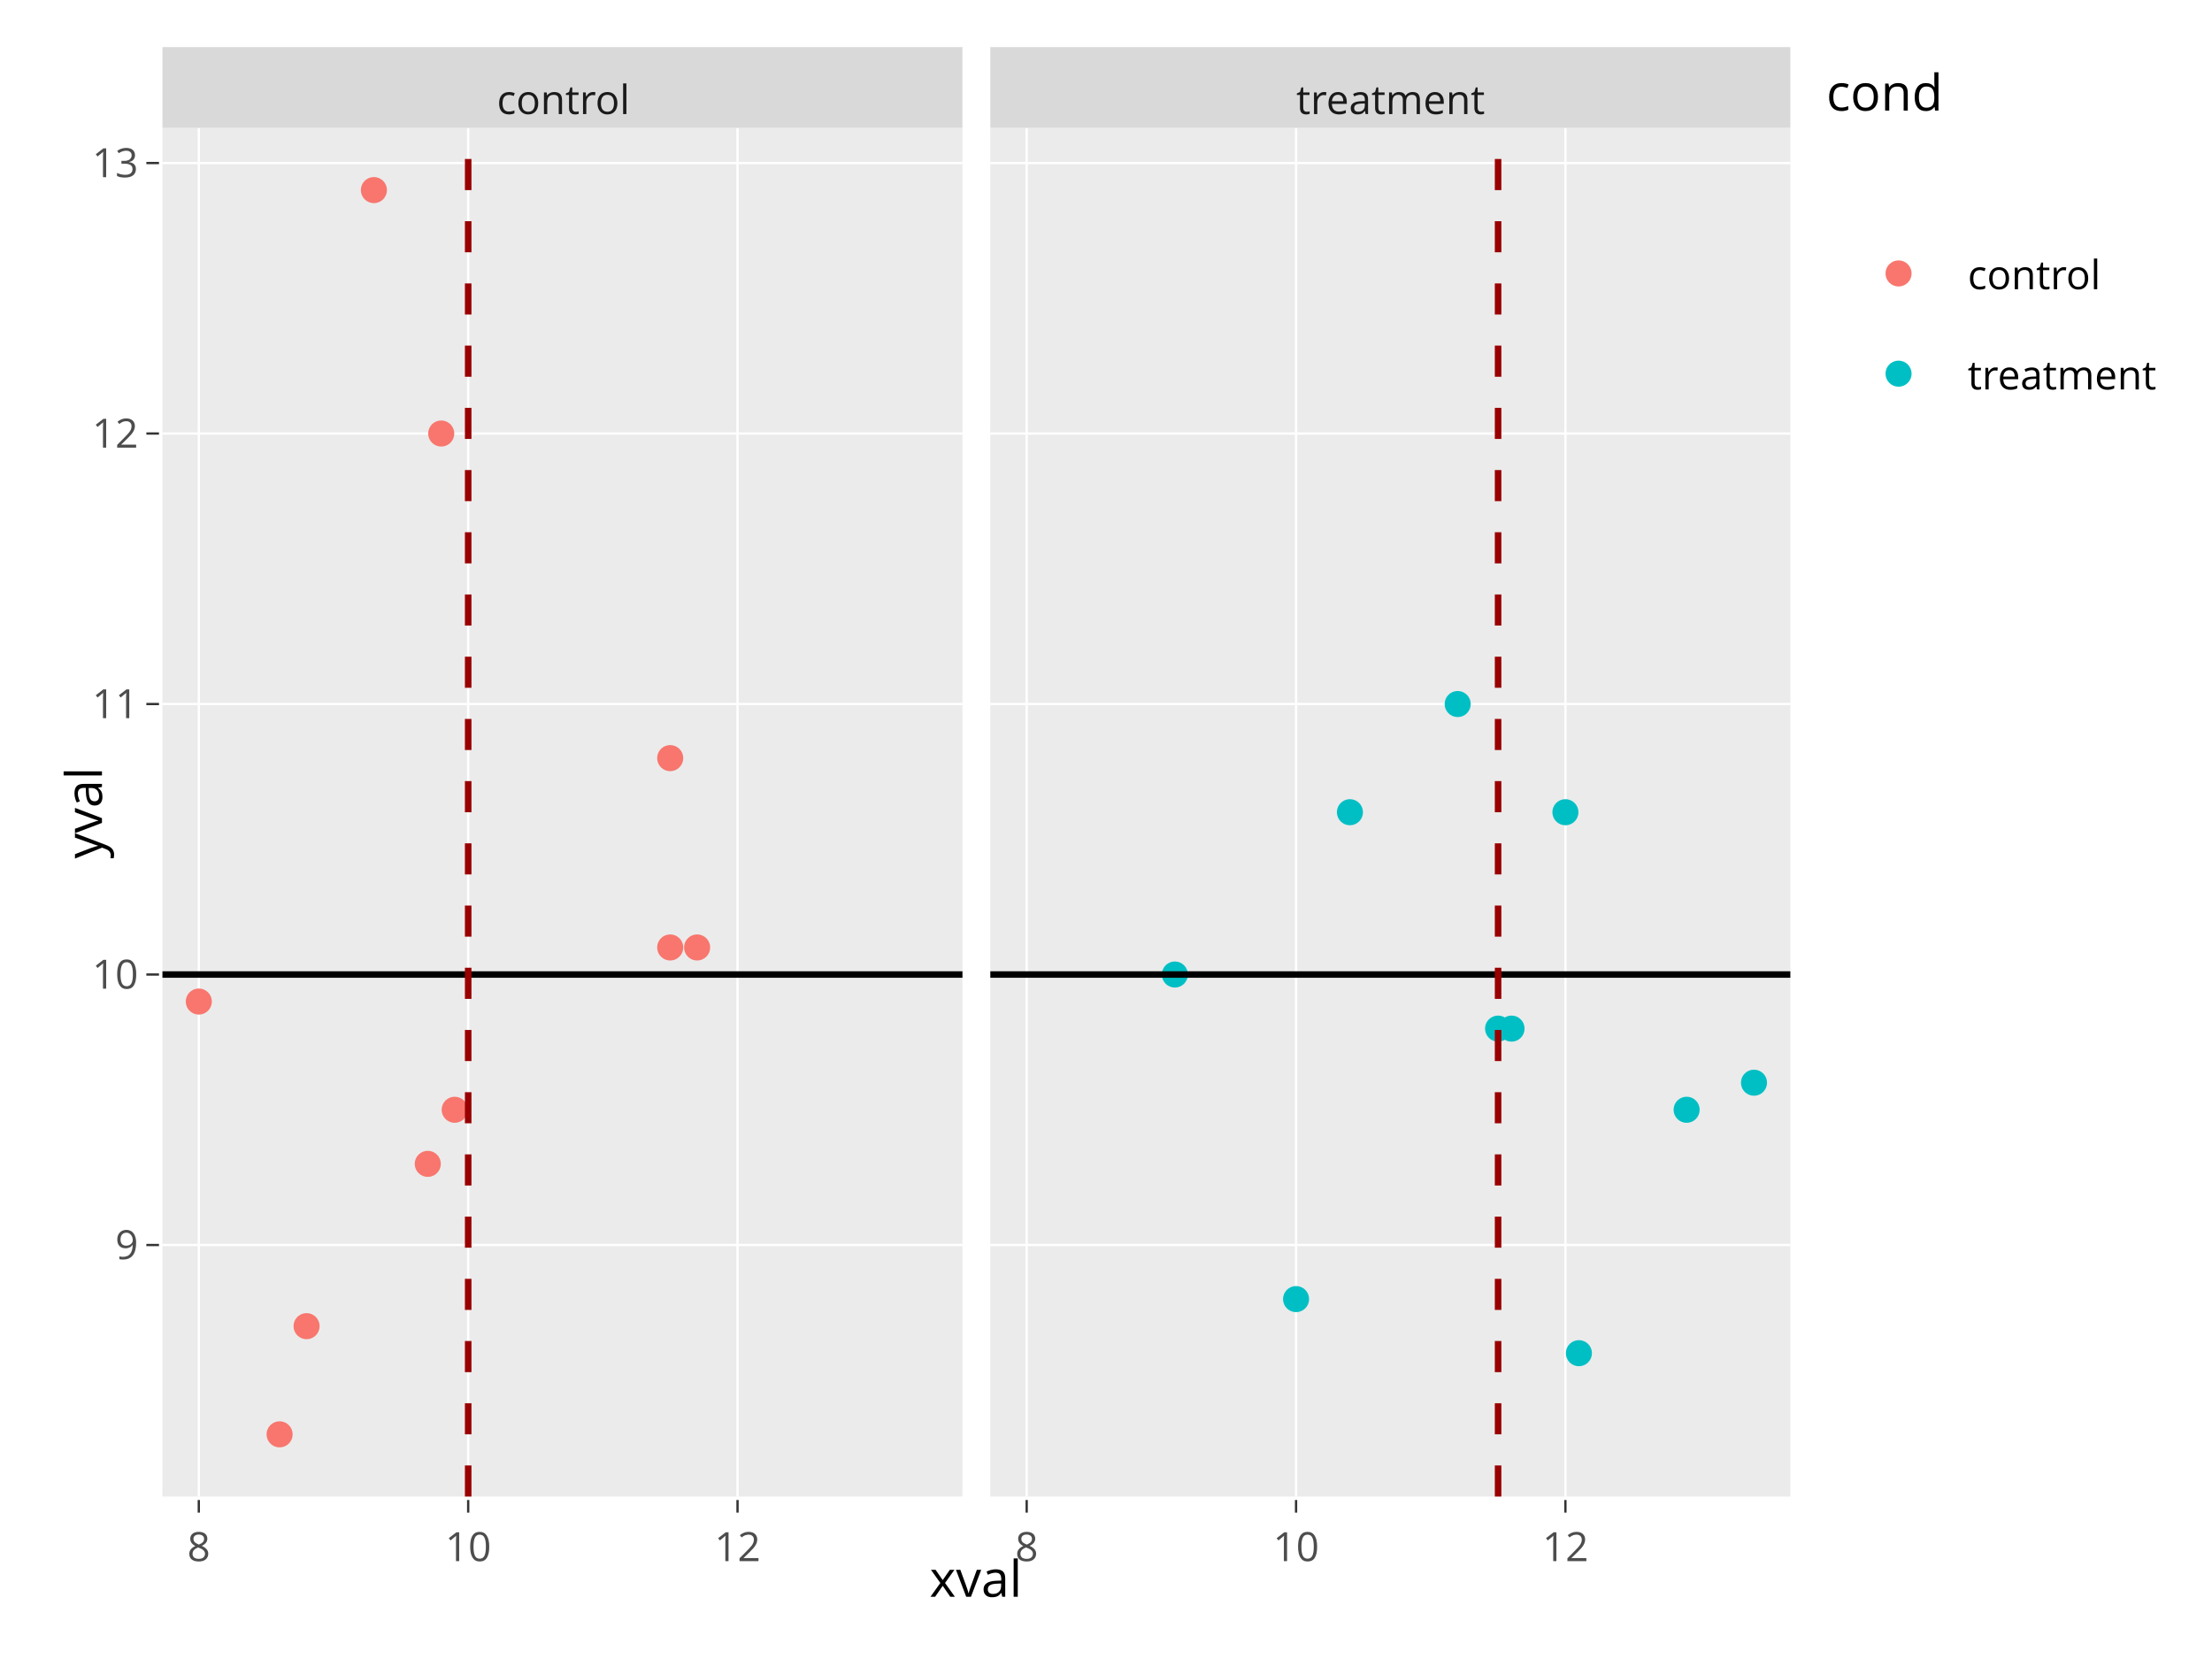
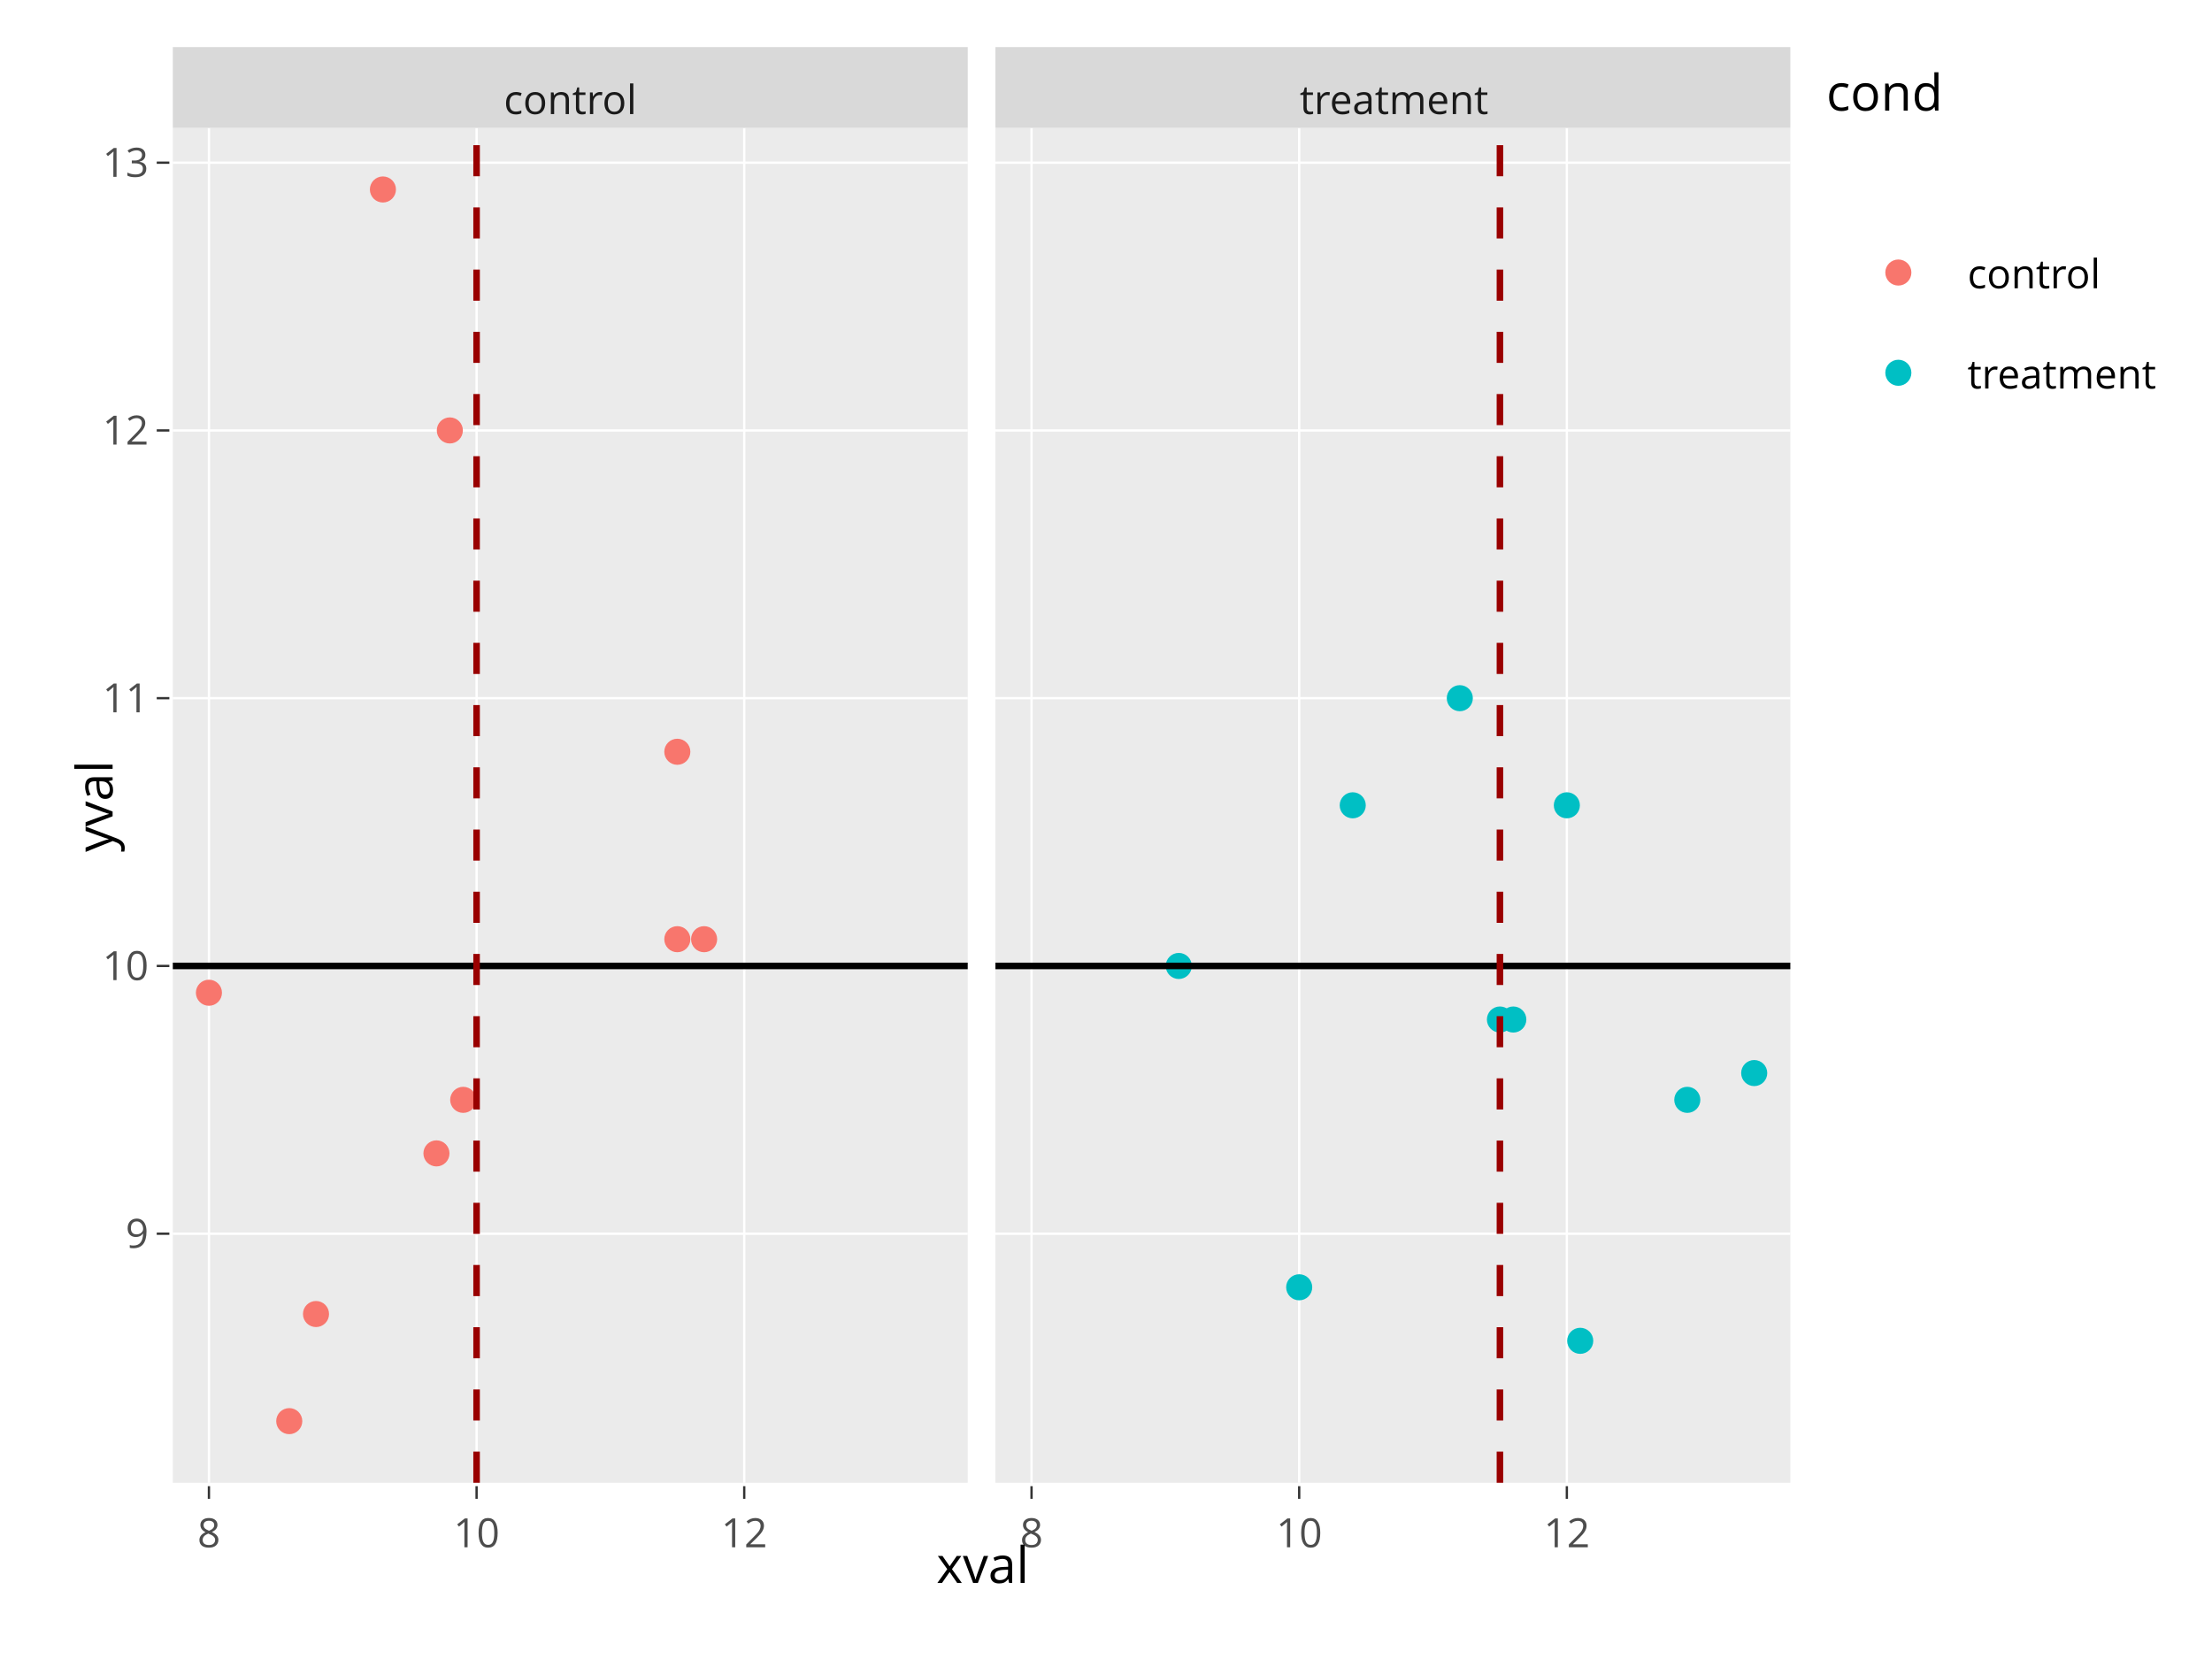
<svg xmlns="http://www.w3.org/2000/svg" class="main-svg" width="640" height="480" viewBox="0 0 640 480">
  <rect x="0" y="0" width="640" height="480" style="fill: rgb(255, 255, 255); fill-opacity: 1;" />
  <defs id="defs-">
    <g class="clips">
      <clipPath id="clipxyplot" class="plotclip">
-         <rect width="231.467" height="396" />
+         <rect width="229.993" height="392" />
      </clipPath>
      <clipPath id="clipx2yplot" class="plotclip">
-         <rect width="231.467" height="396" />
+         <rect width="229.993" height="392" />
      </clipPath>
      <clipPath class="axesclip" id="clipx">
-         <rect x="47" y="0" width="231.467" height="480" />
+         <rect x="50" y="0" width="229.993" height="480" />
      </clipPath>
      <clipPath class="axesclip" id="clipy">
-         <rect x="0" y="37" width="640" height="396" />
+         <rect x="0" y="37" width="640" height="392" />
      </clipPath>
      <clipPath class="axesclip" id="clipxy">
-         <rect x="47" y="37" width="231.467" height="396" />
+         <rect x="50" y="37" width="229.993" height="392" />
      </clipPath>
      <clipPath class="axesclip" id="clipx2">
-         <rect x="286.533" y="0" width="231.467" height="480" />
+         <rect x="288.007" y="0" width="229.993" height="480" />
      </clipPath>
      <clipPath class="axesclip" id="clipx2y">
-         <rect x="286.533" y="37" width="231.467" height="396" />
+         <rect x="288.007" y="37" width="229.993" height="392" />
      </clipPath>
    </g>
    <g class="gradients" />
  </defs>
  <g class="bglayer">
-     <rect class="bg" x="47" y="37" width="231.467" height="396" style="fill: rgb(235, 235, 235); fill-opacity: 1; stroke-width: 0;" />
-     <rect class="bg" x="286.533" y="37" width="231.467" height="396" style="fill: rgb(235, 235, 235); fill-opacity: 1; stroke-width: 0;" />
+     <rect class="bg" x="50" y="37" width="229.993" height="392" style="fill: rgb(235, 235, 235); fill-opacity: 1; stroke-width: 0;" />
+     <rect class="bg" x="288.007" y="37" width="229.993" height="392" style="fill: rgb(235, 235, 235); fill-opacity: 1; stroke-width: 0;" />
  </g>
  <g class="layer-below">
    <g class="imagelayer" />
    <g class="shapelayer" />
  </g>
  <g class="cartesianlayer">
    <g class="subplot xy">
      <g class="layer-subplot">
        <g class="shapelayer" />
        <g class="imagelayer" />
      </g>
      <g class="gridlayer">
        <g class="x">
-           <path class="xgrid crisp" transform="translate(57.52,0)" d="M0,37v396" style="stroke: rgb(255, 255, 255); stroke-opacity: 1; stroke-width: 0.664px;" />
-           <path class="xgrid crisp" transform="translate(135.46,0)" d="M0,37v396" style="stroke: rgb(255, 255, 255); stroke-opacity: 1; stroke-width: 0.664px;" />
-           <path class="xgrid crisp" transform="translate(213.39,0)" d="M0,37v396" style="stroke: rgb(255, 255, 255); stroke-opacity: 1; stroke-width: 0.664px;" />
+           <path class="xgrid crisp" transform="translate(60.45,0)" d="M0,37v392" style="stroke: rgb(255, 255, 255); stroke-opacity: 1; stroke-width: 0.664px;" />
+           <path class="xgrid crisp" transform="translate(137.89,0)" d="M0,37v392" style="stroke: rgb(255, 255, 255); stroke-opacity: 1; stroke-width: 0.664px;" />
+           <path class="xgrid crisp" transform="translate(215.33,0)" d="M0,37v392" style="stroke: rgb(255, 255, 255); stroke-opacity: 1; stroke-width: 0.664px;" />
        </g>
        <g class="y">
-           <path class="ygrid crisp" transform="translate(0,360.22)" d="M47,0h231.467" style="stroke: rgb(255, 255, 255); stroke-opacity: 1; stroke-width: 0.664px;" />
-           <path class="ygrid crisp" transform="translate(0,281.96)" d="M47,0h231.467" style="stroke: rgb(255, 255, 255); stroke-opacity: 1; stroke-width: 0.664px;" />
-           <path class="ygrid crisp" transform="translate(0,203.7)" d="M47,0h231.467" style="stroke: rgb(255, 255, 255); stroke-opacity: 1; stroke-width: 0.664px;" />
-           <path class="ygrid crisp" transform="translate(0,125.43)" d="M47,0h231.467" style="stroke: rgb(255, 255, 255); stroke-opacity: 1; stroke-width: 0.664px;" />
-           <path class="ygrid crisp" transform="translate(0,47.17)" d="M47,0h231.467" style="stroke: rgb(255, 255, 255); stroke-opacity: 1; stroke-width: 0.664px;" />
+           <path class="ygrid crisp" transform="translate(0,356.95)" d="M50,0h229.993" style="stroke: rgb(255, 255, 255); stroke-opacity: 1; stroke-width: 0.664px;" />
+           <path class="ygrid crisp" transform="translate(0,279.48)" d="M50,0h229.993" style="stroke: rgb(255, 255, 255); stroke-opacity: 1; stroke-width: 0.664px;" />
+           <path class="ygrid crisp" transform="translate(0,202.01)" d="M50,0h229.993" style="stroke: rgb(255, 255, 255); stroke-opacity: 1; stroke-width: 0.664px;" />
+           <path class="ygrid crisp" transform="translate(0,124.54)" d="M50,0h229.993" style="stroke: rgb(255, 255, 255); stroke-opacity: 1; stroke-width: 0.664px;" />
+           <path class="ygrid crisp" transform="translate(0,47.07)" d="M50,0h229.993" style="stroke: rgb(255, 255, 255); stroke-opacity: 1; stroke-width: 0.664px;" />
        </g>
      </g>
      <g class="zerolinelayer" />
      <path class="xlines-below" />
      <path class="ylines-below" />
      <g class="overlines-below" />
      <g class="xaxislayer-below" />
      <g class="yaxislayer-below" />
      <g class="overaxes-below" />
-       <g class="plot" transform="translate(47, 37)" clip-path="url(#clipxyplot)">
+       <g class="plot" transform="translate(50, 37)" clip-path="url(#clipxyplot)">
        <g class="scatterlayer mlayer">
          <g class="trace scatter trace-vdiffr-plotly-1" style="stroke-miterlimit: 2; opacity: 1;">
            <g class="fills" />
            <g class="errorbars" />
            <g class="lines" />
            <g class="points">
-               <path class="point" transform="translate(146.91,182.35)" d="M2.83,0A2.83,2.83 0 1,1 0,-2.83A2.83,2.83 0 0,1 2.83,0Z" style="opacity: 1; stroke-width: 1.89px; fill: rgb(248, 118, 109); fill-opacity: 1; stroke: rgb(248, 118, 109); stroke-opacity: 1;" />
-               <path class="point" transform="translate(61.18,18)" d="M2.83,0A2.83,2.83 0 1,1 0,-2.83A2.83,2.83 0 0,1 2.83,0Z" style="opacity: 1; stroke-width: 1.89px; fill: rgb(248, 118, 109); fill-opacity: 1; stroke: rgb(248, 118, 109); stroke-opacity: 1;" />
-               <path class="point" transform="translate(10.52,252.78)" d="M2.83,0A2.83,2.83 0 1,1 0,-2.83A2.83,2.83 0 0,1 2.83,0Z" style="opacity: 1; stroke-width: 1.89px; fill: rgb(248, 118, 109); fill-opacity: 1; stroke: rgb(248, 118, 109); stroke-opacity: 1;" />
-               <path class="point" transform="translate(146.91,237.13)" d="M2.83,0A2.83,2.83 0 1,1 0,-2.83A2.83,2.83 0 0,1 2.83,0Z" style="opacity: 1; stroke-width: 1.89px; fill: rgb(248, 118, 109); fill-opacity: 1; stroke: rgb(248, 118, 109); stroke-opacity: 1;" />
-               <path class="point" transform="translate(33.9,378)" d="M2.83,0A2.83,2.83 0 1,1 0,-2.83A2.83,2.83 0 0,1 2.83,0Z" style="opacity: 1; stroke-width: 1.89px; fill: rgb(248, 118, 109); fill-opacity: 1; stroke: rgb(248, 118, 109); stroke-opacity: 1;" />
-               <path class="point" transform="translate(84.56,284.09)" d="M2.83,0A2.83,2.83 0 1,1 0,-2.83A2.83,2.83 0 0,1 2.83,0Z" style="opacity: 1; stroke-width: 1.89px; fill: rgb(248, 118, 109); fill-opacity: 1; stroke: rgb(248, 118, 109); stroke-opacity: 1;" />
-               <path class="point" transform="translate(41.7,346.7)" d="M2.83,0A2.83,2.83 0 1,1 0,-2.83A2.83,2.83 0 0,1 2.83,0Z" style="opacity: 1; stroke-width: 1.89px; fill: rgb(248, 118, 109); fill-opacity: 1; stroke: rgb(248, 118, 109); stroke-opacity: 1;" />
-               <path class="point" transform="translate(154.7,237.13)" d="M2.83,0A2.83,2.83 0 1,1 0,-2.83A2.83,2.83 0 0,1 2.83,0Z" style="opacity: 1; stroke-width: 1.89px; fill: rgb(248, 118, 109); fill-opacity: 1; stroke: rgb(248, 118, 109); stroke-opacity: 1;" />
-               <path class="point" transform="translate(76.77,299.74)" d="M2.83,0A2.83,2.83 0 1,1 0,-2.83A2.83,2.83 0 0,1 2.83,0Z" style="opacity: 1; stroke-width: 1.89px; fill: rgb(248, 118, 109); fill-opacity: 1; stroke: rgb(248, 118, 109); stroke-opacity: 1;" />
-               <path class="point" transform="translate(80.66,88.43)" d="M2.83,0A2.83,2.83 0 1,1 0,-2.83A2.83,2.83 0 0,1 2.83,0Z" style="opacity: 1; stroke-width: 1.89px; fill: rgb(248, 118, 109); fill-opacity: 1; stroke: rgb(248, 118, 109); stroke-opacity: 1;" />
+               <path class="point" transform="translate(145.97,180.51)" d="M2.83,0A2.83,2.83 0 1,1 0,-2.83A2.83,2.83 0 0,1 2.83,0Z" style="opacity: 1; stroke-width: 1.89px; fill: rgb(248, 118, 109); fill-opacity: 1; stroke: rgb(248, 118, 109); stroke-opacity: 1;" />
+               <path class="point" transform="translate(60.79,17.82)" d="M2.83,0A2.83,2.83 0 1,1 0,-2.83A2.83,2.83 0 0,1 2.83,0Z" style="opacity: 1; stroke-width: 1.89px; fill: rgb(248, 118, 109); fill-opacity: 1; stroke: rgb(248, 118, 109); stroke-opacity: 1;" />
+               <path class="point" transform="translate(10.45,250.23)" d="M2.83,0A2.83,2.83 0 1,1 0,-2.83A2.83,2.83 0 0,1 2.83,0Z" style="opacity: 1; stroke-width: 1.89px; fill: rgb(248, 118, 109); fill-opacity: 1; stroke: rgb(248, 118, 109); stroke-opacity: 1;" />
+               <path class="point" transform="translate(145.97,234.74)" d="M2.83,0A2.83,2.83 0 1,1 0,-2.83A2.83,2.83 0 0,1 2.83,0Z" style="opacity: 1; stroke-width: 1.89px; fill: rgb(248, 118, 109); fill-opacity: 1; stroke: rgb(248, 118, 109); stroke-opacity: 1;" />
+               <path class="point" transform="translate(33.69,374.18)" d="M2.83,0A2.83,2.83 0 1,1 0,-2.83A2.83,2.83 0 0,1 2.83,0Z" style="opacity: 1; stroke-width: 1.89px; fill: rgb(248, 118, 109); fill-opacity: 1; stroke: rgb(248, 118, 109); stroke-opacity: 1;" />
+               <path class="point" transform="translate(84.02,281.22)" d="M2.83,0A2.83,2.83 0 1,1 0,-2.83A2.83,2.83 0 0,1 2.83,0Z" style="opacity: 1; stroke-width: 1.89px; fill: rgb(248, 118, 109); fill-opacity: 1; stroke: rgb(248, 118, 109); stroke-opacity: 1;" />
+               <path class="point" transform="translate(41.43,343.19)" d="M2.83,0A2.83,2.83 0 1,1 0,-2.83A2.83,2.83 0 0,1 2.83,0Z" style="opacity: 1; stroke-width: 1.89px; fill: rgb(248, 118, 109); fill-opacity: 1; stroke: rgb(248, 118, 109); stroke-opacity: 1;" />
+               <path class="point" transform="translate(153.72,234.74)" d="M2.83,0A2.83,2.83 0 1,1 0,-2.83A2.83,2.83 0 0,1 2.83,0Z" style="opacity: 1; stroke-width: 1.89px; fill: rgb(248, 118, 109); fill-opacity: 1; stroke: rgb(248, 118, 109); stroke-opacity: 1;" />
+               <path class="point" transform="translate(76.28,296.71)" d="M2.83,0A2.83,2.83 0 1,1 0,-2.83A2.83,2.83 0 0,1 2.83,0Z" style="opacity: 1; stroke-width: 1.89px; fill: rgb(248, 118, 109); fill-opacity: 1; stroke: rgb(248, 118, 109); stroke-opacity: 1;" />
+               <path class="point" transform="translate(80.15,87.54)" d="M2.83,0A2.83,2.83 0 1,1 0,-2.83A2.83,2.83 0 0,1 2.83,0Z" style="opacity: 1; stroke-width: 1.89px; fill: rgb(248, 118, 109); fill-opacity: 1; stroke: rgb(248, 118, 109); stroke-opacity: 1;" />
            </g>
            <g class="text" />
          </g>
          <g class="trace scatter trace-vdiffr-plotly-3" style="stroke-miterlimit: 2; opacity: 1;">
            <g class="fills" />
            <g class="errorbars" />
            <g class="lines">
-               <path class="js-line" d="M0,244.96L231.47,244.96L231.47,244.96" style="vector-effect: non-scaling-stroke; fill: none; stroke: rgb(0, 0, 0); stroke-opacity: 1; stroke-width: 1.89px; opacity: 1;" />
+               <path class="js-line" d="M0,242.48L229.99,242.48L229.99,242.48" style="vector-effect: non-scaling-stroke; fill: none; stroke: rgb(0, 0, 0); stroke-opacity: 1; stroke-width: 1.89px; opacity: 1;" />
            </g>
            <g class="points" />
            <g class="text" />
          </g>
          <g class="trace scatter trace-vdiffr-plotly-5" style="stroke-miterlimit: 2; opacity: 1;">
            <g class="fills" />
            <g class="errorbars" />
            <g class="lines">
-               <path class="js-line" d="M88.46,396L88.46,0" style="vector-effect: non-scaling-stroke; fill: none; stroke: rgb(153, 0, 0); stroke-opacity: 1; stroke-width: 1.89px; opacity: 1; stroke-dasharray: 9px, 9px;" />
+               <path class="js-line" d="M87.89,392L87.89,0" style="vector-effect: non-scaling-stroke; fill: none; stroke: rgb(153, 0, 0); stroke-opacity: 1; stroke-width: 1.89px; opacity: 1; stroke-dasharray: 9px, 9px;" />
            </g>
            <g class="points" />
            <g class="text" />
          </g>
        </g>
      </g>
      <g class="overplot" />
      <path class="xlines-above crisp" d="" style="fill: none; stroke-width: 1px; stroke: rgb(0, 0, 0); stroke-opacity: 0;" />
      <path class="ylines-above crisp" d="" style="fill: none; stroke-width: 1px; stroke: rgb(0, 0, 0); stroke-opacity: 0;" />
      <g class="overlines-above" />
      <g class="xaxislayer-above">
-         <path class="xtick ticks crisp" d="M0,434v3.653" transform="translate(57.52,0)" style="stroke: rgb(51, 51, 51); stroke-opacity: 1; stroke-width: 0.664px;" />
-         <path class="xtick ticks crisp" d="M0,434v3.653" transform="translate(135.46,0)" style="stroke: rgb(51, 51, 51); stroke-opacity: 1; stroke-width: 0.664px;" />
-         <path class="xtick ticks crisp" d="M0,434v3.653" transform="translate(213.39,0)" style="stroke: rgb(51, 51, 51); stroke-opacity: 1; stroke-width: 0.664px;" />
+         <path class="xtick ticks crisp" d="M0,430v3.653" transform="translate(60.45,0)" style="stroke: rgb(51, 51, 51); stroke-opacity: 1; stroke-width: 0.664px;" />
+         <path class="xtick ticks crisp" d="M0,430v3.653" transform="translate(137.89,0)" style="stroke: rgb(51, 51, 51); stroke-opacity: 1; stroke-width: 0.664px;" />
+         <path class="xtick ticks crisp" d="M0,430v3.653" transform="translate(215.33,0)" style="stroke: rgb(51, 51, 51); stroke-opacity: 1; stroke-width: 0.664px;" />
        <g class="xtick">
-           <text text-anchor="middle" x="0" y="451.68" transform="translate(57.52,0)" style="font-family: 'Open Sans', verdana, arial, sans-serif; font-size: 11.69px; fill: rgb(77, 77, 77); fill-opacity: 1; white-space: pre;">8</text>
+           <text text-anchor="middle" x="0" y="447.68" transform="translate(60.45,0)" style="font-family: 'Open Sans', verdana, arial, sans-serif; font-size: 11.69px; fill: rgb(77, 77, 77); fill-opacity: 1; white-space: pre;">8</text>
        </g>
        <g class="xtick">
-           <text text-anchor="middle" x="0" y="451.68" transform="translate(135.46,0)" style="font-family: 'Open Sans', verdana, arial, sans-serif; font-size: 11.69px; fill: rgb(77, 77, 77); fill-opacity: 1; white-space: pre;">10</text>
+           <text text-anchor="middle" x="0" y="447.68" transform="translate(137.89,0)" style="font-family: 'Open Sans', verdana, arial, sans-serif; font-size: 11.69px; fill: rgb(77, 77, 77); fill-opacity: 1; white-space: pre;">10</text>
        </g>
        <g class="xtick">
-           <text text-anchor="middle" x="0" y="451.68" transform="translate(213.39,0)" style="font-family: 'Open Sans', verdana, arial, sans-serif; font-size: 11.69px; fill: rgb(77, 77, 77); fill-opacity: 1; white-space: pre;">12</text>
+           <text text-anchor="middle" x="0" y="447.68" transform="translate(215.33,0)" style="font-family: 'Open Sans', verdana, arial, sans-serif; font-size: 11.69px; fill: rgb(77, 77, 77); fill-opacity: 1; white-space: pre;">12</text>
        </g>
      </g>
      <g class="yaxislayer-above">
-         <path class="ytick ticks crisp" d="M46,0h-3.653" transform="translate(0,360.22)" style="stroke: rgb(51, 51, 51); stroke-opacity: 1; stroke-width: 0.664px;" />
-         <path class="ytick ticks crisp" d="M46,0h-3.653" transform="translate(0,281.96)" style="stroke: rgb(51, 51, 51); stroke-opacity: 1; stroke-width: 0.664px;" />
-         <path class="ytick ticks crisp" d="M46,0h-3.653" transform="translate(0,203.7)" style="stroke: rgb(51, 51, 51); stroke-opacity: 1; stroke-width: 0.664px;" />
-         <path class="ytick ticks crisp" d="M46,0h-3.653" transform="translate(0,125.43)" style="stroke: rgb(51, 51, 51); stroke-opacity: 1; stroke-width: 0.664px;" />
-         <path class="ytick ticks crisp" d="M46,0h-3.653" transform="translate(0,47.17)" style="stroke: rgb(51, 51, 51); stroke-opacity: 1; stroke-width: 0.664px;" />
-         <g class="ytick">
-           <text text-anchor="end" x="40.009" y="4.091" transform="translate(0,360.22)" style="font-family: 'Open Sans', verdana, arial, sans-serif; font-size: 11.69px; fill: rgb(77, 77, 77); fill-opacity: 1; white-space: pre;">9</text>
-         </g>
-         <g class="ytick">
-           <text text-anchor="end" x="40.009" y="4.091" transform="translate(0,281.96)" style="font-family: 'Open Sans', verdana, arial, sans-serif; font-size: 11.69px; fill: rgb(77, 77, 77); fill-opacity: 1; white-space: pre;">10</text>
-         </g>
-         <g class="ytick">
-           <text text-anchor="end" x="40.009" y="4.091" transform="translate(0,203.7)" style="font-family: 'Open Sans', verdana, arial, sans-serif; font-size: 11.69px; fill: rgb(77, 77, 77); fill-opacity: 1; white-space: pre;">11</text>
-         </g>
-         <g class="ytick">
-           <text text-anchor="end" x="40.009" y="4.091" transform="translate(0,125.43)" style="font-family: 'Open Sans', verdana, arial, sans-serif; font-size: 11.69px; fill: rgb(77, 77, 77); fill-opacity: 1; white-space: pre;">12</text>
-         </g>
-         <g class="ytick">
-           <text text-anchor="end" x="40.009" y="4.091" transform="translate(0,47.17)" style="font-family: 'Open Sans', verdana, arial, sans-serif; font-size: 11.69px; fill: rgb(77, 77, 77); fill-opacity: 1; white-space: pre;">13</text>
+         <path class="ytick ticks crisp" d="M49,0h-3.653" transform="translate(0,356.95)" style="stroke: rgb(51, 51, 51); stroke-opacity: 1; stroke-width: 0.664px;" />
+         <path class="ytick ticks crisp" d="M49,0h-3.653" transform="translate(0,279.48)" style="stroke: rgb(51, 51, 51); stroke-opacity: 1; stroke-width: 0.664px;" />
+         <path class="ytick ticks crisp" d="M49,0h-3.653" transform="translate(0,202.01)" style="stroke: rgb(51, 51, 51); stroke-opacity: 1; stroke-width: 0.664px;" />
+         <path class="ytick ticks crisp" d="M49,0h-3.653" transform="translate(0,124.54)" style="stroke: rgb(51, 51, 51); stroke-opacity: 1; stroke-width: 0.664px;" />
+         <path class="ytick ticks crisp" d="M49,0h-3.653" transform="translate(0,47.07)" style="stroke: rgb(51, 51, 51); stroke-opacity: 1; stroke-width: 0.664px;" />
+         <g class="ytick">
+           <text text-anchor="end" x="43.009" y="4.091" transform="translate(0,356.95)" style="font-family: 'Open Sans', verdana, arial, sans-serif; font-size: 11.69px; fill: rgb(77, 77, 77); fill-opacity: 1; white-space: pre;">9</text>
+         </g>
+         <g class="ytick">
+           <text text-anchor="end" x="43.009" y="4.091" transform="translate(0,279.48)" style="font-family: 'Open Sans', verdana, arial, sans-serif; font-size: 11.69px; fill: rgb(77, 77, 77); fill-opacity: 1; white-space: pre;">10</text>
+         </g>
+         <g class="ytick">
+           <text text-anchor="end" x="43.009" y="4.091" transform="translate(0,202.01)" style="font-family: 'Open Sans', verdana, arial, sans-serif; font-size: 11.69px; fill: rgb(77, 77, 77); fill-opacity: 1; white-space: pre;">11</text>
+         </g>
+         <g class="ytick">
+           <text text-anchor="end" x="43.009" y="4.091" transform="translate(0,124.54)" style="font-family: 'Open Sans', verdana, arial, sans-serif; font-size: 11.69px; fill: rgb(77, 77, 77); fill-opacity: 1; white-space: pre;">12</text>
+         </g>
+         <g class="ytick">
+           <text text-anchor="end" x="43.009" y="4.091" transform="translate(0,47.07)" style="font-family: 'Open Sans', verdana, arial, sans-serif; font-size: 11.69px; fill: rgb(77, 77, 77); fill-opacity: 1; white-space: pre;">13</text>
        </g>
      </g>
      <g class="overaxes-above" />
    </g>
    <g class="subplot x2y">
      <g class="layer-subplot">
        <g class="shapelayer" />
        <g class="imagelayer" />
      </g>
      <g class="gridlayer">
        <g class="x2">
-           <path class="x2grid crisp" transform="translate(297.0525,0)" d="M0,37v396" style="stroke: rgb(255, 255, 255); stroke-opacity: 1; stroke-width: 0.664px;" />
-           <path class="x2grid crisp" transform="translate(374.9925,0)" d="M0,37v396" style="stroke: rgb(255, 255, 255); stroke-opacity: 1; stroke-width: 0.664px;" />
-           <path class="x2grid crisp" transform="translate(452.9225,0)" d="M0,37v396" style="stroke: rgb(255, 255, 255); stroke-opacity: 1; stroke-width: 0.664px;" />
+           <path class="x2grid crisp" transform="translate(298.4568,0)" d="M0,37v392" style="stroke: rgb(255, 255, 255); stroke-opacity: 1; stroke-width: 0.664px;" />
+           <path class="x2grid crisp" transform="translate(375.8968,0)" d="M0,37v392" style="stroke: rgb(255, 255, 255); stroke-opacity: 1; stroke-width: 0.664px;" />
+           <path class="x2grid crisp" transform="translate(453.3368,0)" d="M0,37v392" style="stroke: rgb(255, 255, 255); stroke-opacity: 1; stroke-width: 0.664px;" />
        </g>
        <g class="y">
-           <path class="ygrid crisp" transform="translate(0,360.22)" d="M286.533,0h231.467" style="stroke: rgb(255, 255, 255); stroke-opacity: 1; stroke-width: 0.664px;" />
-           <path class="ygrid crisp" transform="translate(0,281.96)" d="M286.533,0h231.467" style="stroke: rgb(255, 255, 255); stroke-opacity: 1; stroke-width: 0.664px;" />
-           <path class="ygrid crisp" transform="translate(0,203.7)" d="M286.533,0h231.467" style="stroke: rgb(255, 255, 255); stroke-opacity: 1; stroke-width: 0.664px;" />
-           <path class="ygrid crisp" transform="translate(0,125.43)" d="M286.533,0h231.467" style="stroke: rgb(255, 255, 255); stroke-opacity: 1; stroke-width: 0.664px;" />
-           <path class="ygrid crisp" transform="translate(0,47.17)" d="M286.533,0h231.467" style="stroke: rgb(255, 255, 255); stroke-opacity: 1; stroke-width: 0.664px;" />
+           <path class="ygrid crisp" transform="translate(0,356.95)" d="M288.007,0h229.993" style="stroke: rgb(255, 255, 255); stroke-opacity: 1; stroke-width: 0.664px;" />
+           <path class="ygrid crisp" transform="translate(0,279.48)" d="M288.007,0h229.993" style="stroke: rgb(255, 255, 255); stroke-opacity: 1; stroke-width: 0.664px;" />
+           <path class="ygrid crisp" transform="translate(0,202.01)" d="M288.007,0h229.993" style="stroke: rgb(255, 255, 255); stroke-opacity: 1; stroke-width: 0.664px;" />
+           <path class="ygrid crisp" transform="translate(0,124.54)" d="M288.007,0h229.993" style="stroke: rgb(255, 255, 255); stroke-opacity: 1; stroke-width: 0.664px;" />
+           <path class="ygrid crisp" transform="translate(0,47.07)" d="M288.007,0h229.993" style="stroke: rgb(255, 255, 255); stroke-opacity: 1; stroke-width: 0.664px;" />
        </g>
      </g>
      <g class="zerolinelayer" />
      <path class="xlines-below" />
      <path class="ylines-below" />
      <g class="overlines-below" />
      <g class="xaxislayer-below" />
      <g class="yaxislayer-below" />
      <g class="overaxes-below" />
-       <g class="plot" transform="translate(286.5325, 37)" clip-path="url(#clipx2yplot)">
+       <g class="plot" transform="translate(288.0068, 37)" clip-path="url(#clipx2yplot)">
        <g class="scatterlayer mlayer">
          <g class="trace scatter trace-vdiffr-plotly-2" style="stroke-miterlimit: 2; opacity: 1;">
            <g class="fills" />
            <g class="errorbars" />
            <g class="lines" />
            <g class="points">
-               <path class="point" transform="translate(104.04,198)" d="M2.83,0A2.83,2.83 0 1,1 0,-2.83A2.83,2.83 0 0,1 2.83,0Z" style="opacity: 1; stroke-width: 1.89px; fill: rgb(0, 191, 196); fill-opacity: 1; stroke: rgb(0, 191, 196); stroke-opacity: 1;" />
-               <path class="point" transform="translate(170.29,354.52)" d="M2.83,0A2.83,2.83 0 1,1 0,-2.83A2.83,2.83 0 0,1 2.83,0Z" style="opacity: 1; stroke-width: 1.89px; fill: rgb(0, 191, 196); fill-opacity: 1; stroke: rgb(0, 191, 196); stroke-opacity: 1;" />
-               <path class="point" transform="translate(135.22,166.7)" d="M2.83,0A2.83,2.83 0 1,1 0,-2.83A2.83,2.83 0 0,1 2.83,0Z" style="opacity: 1; stroke-width: 1.89px; fill: rgb(0, 191, 196); fill-opacity: 1; stroke: rgb(0, 191, 196); stroke-opacity: 1;" />
-               <path class="point" transform="translate(88.46,338.87)" d="M2.83,0A2.83,2.83 0 1,1 0,-2.83A2.83,2.83 0 0,1 2.83,0Z" style="opacity: 1; stroke-width: 1.89px; fill: rgb(0, 191, 196); fill-opacity: 1; stroke: rgb(0, 191, 196); stroke-opacity: 1;" />
-               <path class="point" transform="translate(201.46,284.09)" d="M2.83,0A2.83,2.83 0 1,1 0,-2.83A2.83,2.83 0 0,1 2.83,0Z" style="opacity: 1; stroke-width: 1.89px; fill: rgb(0, 191, 196); fill-opacity: 1; stroke: rgb(0, 191, 196); stroke-opacity: 1;" />
-               <path class="point" transform="translate(53.39,244.96)" d="M2.83,0A2.83,2.83 0 1,1 0,-2.83A2.83,2.83 0 0,1 2.83,0Z" style="opacity: 1; stroke-width: 1.89px; fill: rgb(0, 191, 196); fill-opacity: 1; stroke: rgb(0, 191, 196); stroke-opacity: 1;" />
-               <path class="point" transform="translate(220.95,276.26)" d="M2.83,0A2.83,2.83 0 1,1 0,-2.83A2.83,2.83 0 0,1 2.83,0Z" style="opacity: 1; stroke-width: 1.89px; fill: rgb(0, 191, 196); fill-opacity: 1; stroke: rgb(0, 191, 196); stroke-opacity: 1;" />
-               <path class="point" transform="translate(150.8,260.61)" d="M2.83,0A2.83,2.83 0 1,1 0,-2.83A2.83,2.83 0 0,1 2.83,0Z" style="opacity: 1; stroke-width: 1.89px; fill: rgb(0, 191, 196); fill-opacity: 1; stroke: rgb(0, 191, 196); stroke-opacity: 1;" />
-               <path class="point" transform="translate(146.91,260.61)" d="M2.83,0A2.83,2.83 0 1,1 0,-2.83A2.83,2.83 0 0,1 2.83,0Z" style="opacity: 1; stroke-width: 1.89px; fill: rgb(0, 191, 196); fill-opacity: 1; stroke: rgb(0, 191, 196); stroke-opacity: 1;" />
-               <path class="point" transform="translate(166.39,198)" d="M2.83,0A2.83,2.83 0 1,1 0,-2.83A2.83,2.83 0 0,1 2.83,0Z" style="opacity: 1; stroke-width: 1.89px; fill: rgb(0, 191, 196); fill-opacity: 1; stroke: rgb(0, 191, 196); stroke-opacity: 1;" />
+               <path class="point" transform="translate(103.38,196)" d="M2.83,0A2.83,2.83 0 1,1 0,-2.83A2.83,2.83 0 0,1 2.83,0Z" style="opacity: 1; stroke-width: 1.89px; fill: rgb(0, 191, 196); fill-opacity: 1; stroke: rgb(0, 191, 196); stroke-opacity: 1;" />
+               <path class="point" transform="translate(169.2,350.94)" d="M2.83,0A2.83,2.83 0 1,1 0,-2.83A2.83,2.83 0 0,1 2.83,0Z" style="opacity: 1; stroke-width: 1.89px; fill: rgb(0, 191, 196); fill-opacity: 1; stroke: rgb(0, 191, 196); stroke-opacity: 1;" />
+               <path class="point" transform="translate(134.36,165.01)" d="M2.83,0A2.83,2.83 0 1,1 0,-2.83A2.83,2.83 0 0,1 2.83,0Z" style="opacity: 1; stroke-width: 1.89px; fill: rgb(0, 191, 196); fill-opacity: 1; stroke: rgb(0, 191, 196); stroke-opacity: 1;" />
+               <path class="point" transform="translate(87.89,335.45)" d="M2.83,0A2.83,2.83 0 1,1 0,-2.83A2.83,2.83 0 0,1 2.83,0Z" style="opacity: 1; stroke-width: 1.89px; fill: rgb(0, 191, 196); fill-opacity: 1; stroke: rgb(0, 191, 196); stroke-opacity: 1;" />
+               <path class="point" transform="translate(200.18,281.22)" d="M2.83,0A2.83,2.83 0 1,1 0,-2.83A2.83,2.83 0 0,1 2.83,0Z" style="opacity: 1; stroke-width: 1.89px; fill: rgb(0, 191, 196); fill-opacity: 1; stroke: rgb(0, 191, 196); stroke-opacity: 1;" />
+               <path class="point" transform="translate(53.05,242.48)" d="M2.83,0A2.83,2.83 0 1,1 0,-2.83A2.83,2.83 0 0,1 2.83,0Z" style="opacity: 1; stroke-width: 1.89px; fill: rgb(0, 191, 196); fill-opacity: 1; stroke: rgb(0, 191, 196); stroke-opacity: 1;" />
+               <path class="point" transform="translate(219.54,273.47)" d="M2.83,0A2.83,2.83 0 1,1 0,-2.83A2.83,2.83 0 0,1 2.83,0Z" style="opacity: 1; stroke-width: 1.89px; fill: rgb(0, 191, 196); fill-opacity: 1; stroke: rgb(0, 191, 196); stroke-opacity: 1;" />
+               <path class="point" transform="translate(149.84,257.98)" d="M2.83,0A2.83,2.83 0 1,1 0,-2.83A2.83,2.83 0 0,1 2.83,0Z" style="opacity: 1; stroke-width: 1.89px; fill: rgb(0, 191, 196); fill-opacity: 1; stroke: rgb(0, 191, 196); stroke-opacity: 1;" />
+               <path class="point" transform="translate(145.97,257.98)" d="M2.83,0A2.83,2.83 0 1,1 0,-2.83A2.83,2.83 0 0,1 2.83,0Z" style="opacity: 1; stroke-width: 1.89px; fill: rgb(0, 191, 196); fill-opacity: 1; stroke: rgb(0, 191, 196); stroke-opacity: 1;" />
+               <path class="point" transform="translate(165.33,196)" d="M2.83,0A2.83,2.83 0 1,1 0,-2.83A2.83,2.83 0 0,1 2.83,0Z" style="opacity: 1; stroke-width: 1.89px; fill: rgb(0, 191, 196); fill-opacity: 1; stroke: rgb(0, 191, 196); stroke-opacity: 1;" />
            </g>
            <g class="text" />
          </g>
          <g class="trace scatter trace-vdiffr-plotly-4" style="stroke-miterlimit: 2; opacity: 1;">
            <g class="fills" />
            <g class="errorbars" />
            <g class="lines">
-               <path class="js-line" d="M0,244.96L231.47,244.96L231.47,244.96" style="vector-effect: non-scaling-stroke; fill: none; stroke: rgb(0, 0, 0); stroke-opacity: 1; stroke-width: 1.89px; opacity: 1;" />
+               <path class="js-line" d="M0,242.48L229.99,242.48L229.99,242.48" style="vector-effect: non-scaling-stroke; fill: none; stroke: rgb(0, 0, 0); stroke-opacity: 1; stroke-width: 1.89px; opacity: 1;" />
            </g>
            <g class="points" />
            <g class="text" />
          </g>
          <g class="trace scatter trace-vdiffr-plotly-6" style="stroke-miterlimit: 2; opacity: 1;">
            <g class="fills" />
            <g class="errorbars" />
            <g class="lines">
-               <path class="js-line" d="M146.91,396L146.91,0" style="vector-effect: non-scaling-stroke; fill: none; stroke: rgb(153, 0, 0); stroke-opacity: 1; stroke-width: 1.89px; opacity: 1; stroke-dasharray: 9px, 9px;" />
+               <path class="js-line" d="M145.97,392L145.97,0" style="vector-effect: non-scaling-stroke; fill: none; stroke: rgb(153, 0, 0); stroke-opacity: 1; stroke-width: 1.89px; opacity: 1; stroke-dasharray: 9px, 9px;" />
            </g>
            <g class="points" />
            <g class="text" />
          </g>
        </g>
      </g>
      <g class="overplot" />
      <path class="xlines-above crisp" d="" style="fill: none; stroke-width: 1px; stroke: rgb(0, 0, 0); stroke-opacity: 0;" />
      <path class="ylines-above crisp" d="M0,0" style="fill: none;" />
      <g class="overlines-above" />
      <g class="xaxislayer-above">
-         <path class="x2tick ticks crisp" d="M0,434v3.653" transform="translate(297.0525,0)" style="stroke: rgb(51, 51, 51); stroke-opacity: 1; stroke-width: 0.664px;" />
-         <path class="x2tick ticks crisp" d="M0,434v3.653" transform="translate(374.9925,0)" style="stroke: rgb(51, 51, 51); stroke-opacity: 1; stroke-width: 0.664px;" />
-         <path class="x2tick ticks crisp" d="M0,434v3.653" transform="translate(452.9225,0)" style="stroke: rgb(51, 51, 51); stroke-opacity: 1; stroke-width: 0.664px;" />
+         <path class="x2tick ticks crisp" d="M0,430v3.653" transform="translate(298.4568,0)" style="stroke: rgb(51, 51, 51); stroke-opacity: 1; stroke-width: 0.664px;" />
+         <path class="x2tick ticks crisp" d="M0,430v3.653" transform="translate(375.8968,0)" style="stroke: rgb(51, 51, 51); stroke-opacity: 1; stroke-width: 0.664px;" />
+         <path class="x2tick ticks crisp" d="M0,430v3.653" transform="translate(453.3368,0)" style="stroke: rgb(51, 51, 51); stroke-opacity: 1; stroke-width: 0.664px;" />
        <g class="x2tick">
-           <text text-anchor="middle" x="0" y="451.68" transform="translate(297.0525,0)" style="font-family: 'Open Sans', verdana, arial, sans-serif; font-size: 11.69px; fill: rgb(77, 77, 77); fill-opacity: 1; white-space: pre;">8</text>
+           <text text-anchor="middle" x="0" y="447.68" transform="translate(298.4568,0)" style="font-family: 'Open Sans', verdana, arial, sans-serif; font-size: 11.69px; fill: rgb(77, 77, 77); fill-opacity: 1; white-space: pre;">8</text>
        </g>
        <g class="x2tick">
-           <text text-anchor="middle" x="0" y="451.68" transform="translate(374.9925,0)" style="font-family: 'Open Sans', verdana, arial, sans-serif; font-size: 11.69px; fill: rgb(77, 77, 77); fill-opacity: 1; white-space: pre;">10</text>
+           <text text-anchor="middle" x="0" y="447.68" transform="translate(375.8968,0)" style="font-family: 'Open Sans', verdana, arial, sans-serif; font-size: 11.69px; fill: rgb(77, 77, 77); fill-opacity: 1; white-space: pre;">10</text>
        </g>
        <g class="x2tick">
-           <text text-anchor="middle" x="0" y="451.68" transform="translate(452.9225,0)" style="font-family: 'Open Sans', verdana, arial, sans-serif; font-size: 11.69px; fill: rgb(77, 77, 77); fill-opacity: 1; white-space: pre;">12</text>
+           <text text-anchor="middle" x="0" y="447.68" transform="translate(453.3368,0)" style="font-family: 'Open Sans', verdana, arial, sans-serif; font-size: 11.69px; fill: rgb(77, 77, 77); fill-opacity: 1; white-space: pre;">12</text>
        </g>
      </g>
      <g class="yaxislayer-above" />
      <g class="overaxes-above" />
    </g>
  </g>
  <g class="polarlayer" />
  <g class="ternarylayer" />
  <g class="geolayer" />
  <g class="pielayer" />
  <g class="sunburstlayer" />
  <g class="glimages" />
  <defs id="topdefs-">
    <g class="clips" />
    <clipPath id="legend">
      <rect width="97.22" height="58.22" x="1.89" y="1.89" />
    </clipPath>
  </defs>
  <g class="layer-above">
    <g class="imagelayer" />
    <g class="shapelayer">
-       <path data-index="0" fill-rule="evenodd" d="M47,433H278.467V37H47Z" style="opacity: 1; stroke: rgb(0, 0, 0); stroke-opacity: 0; fill: rgb(0, 0, 0); fill-opacity: 0; stroke-width: 0px;" />
-       <path data-index="1" fill-rule="evenodd" d="M47,37H278.467V13.621H47Z" style="opacity: 1; stroke: rgb(0, 0, 0); stroke-opacity: 0; fill: rgb(217, 217, 217); fill-opacity: 1; stroke-width: 0.664px;" />
-       <path data-index="2" fill-rule="evenodd" d="M286.533,433H518V37H286.533Z" style="opacity: 1; stroke: rgb(0, 0, 0); stroke-opacity: 0; fill: rgb(0, 0, 0); fill-opacity: 0; stroke-width: 0px;" />
-       <path data-index="3" fill-rule="evenodd" d="M286.533,37H518V13.621H286.533Z" style="opacity: 1; stroke: rgb(0, 0, 0); stroke-opacity: 0; fill: rgb(217, 217, 217); fill-opacity: 1; stroke-width: 0.664px;" />
+       <path data-index="0" fill-rule="evenodd" d="M50,429H279.993V37H50Z" style="opacity: 1; stroke: rgb(0, 0, 0); stroke-opacity: 0; fill: rgb(0, 0, 0); fill-opacity: 0; stroke-width: 0px;" />
+       <path data-index="1" fill-rule="evenodd" d="M50,37H279.993V13.621H50Z" style="opacity: 1; stroke: rgb(0, 0, 0); stroke-opacity: 0; fill: rgb(217, 217, 217); fill-opacity: 1; stroke-width: 0.664px;" />
+       <path data-index="2" fill-rule="evenodd" d="M288.007,429H518V37H288.007Z" style="opacity: 1; stroke: rgb(0, 0, 0); stroke-opacity: 0; fill: rgb(0, 0, 0); fill-opacity: 0; stroke-width: 0px;" />
+       <path data-index="3" fill-rule="evenodd" d="M288.007,37H518V13.621H288.007Z" style="opacity: 1; stroke: rgb(0, 0, 0); stroke-opacity: 0; fill: rgb(217, 217, 217); fill-opacity: 1; stroke-width: 0.664px;" />
    </g>
  </g>
  <g class="infolayer">
-     <g class="legend" pointer-events="all" transform="translate(527.42, 62.72441)">
+     <g class="legend" pointer-events="all" transform="translate(527.36, 62.46457)">
      <rect class="bg" shape-rendering="crispEdges" width="99.11" height="60.11" x="0.945" y="0.945" style="stroke: rgb(0, 0, 0); stroke-opacity: 0; fill: rgb(255, 255, 255); fill-opacity: 1; stroke-width: 1.89px;" />
      <g class="scrollbox" transform="translate(0, 0)" clip-path="url(#legend)">
        <g class="groups" transform="translate(0, 0)">
          <g class="traces" transform="translate(1.889764, 16.38976)" style="opacity: 1;">
            <text class="legendtext user-select-none" text-anchor="start" x="40" y="4.559" style="font-family: 'Open Sans', verdana, arial, sans-serif; font-size: 11.69px; fill: rgb(0, 0, 0); fill-opacity: 1; white-space: pre;">control</text>
            <g class="layers" style="opacity: 1;">
              <g class="legendfill" />
              <g class="legendlines" />
              <g class="legendsymbols">
                <g class="legendpoints">
                  <path class="scatterpts" transform="translate(20,0)" d="M2.83,0A2.83,2.83 0 1,1 0,-2.83A2.83,2.83 0 0,1 2.83,0Z" style="opacity: 1; stroke-width: 1.89px; fill: rgb(248, 118, 109); fill-opacity: 1; stroke: rgb(248, 118, 109); stroke-opacity: 1;" />
                </g>
              </g>
            </g>
            <rect class="legendtoggle" pointer-events="all" x="0" y="-9.5" width="141" height="19" style="cursor: pointer; fill: rgb(0, 0, 0); fill-opacity: 0;" />
          </g>
        </g>
        <g class="groups" transform="translate(0, 10)">
          <g class="traces" transform="translate(1.889764, 35.38976)" style="opacity: 1;">
            <text class="legendtext user-select-none" text-anchor="start" x="40" y="4.559" style="font-family: 'Open Sans', verdana, arial, sans-serif; font-size: 11.69px; fill: rgb(0, 0, 0); fill-opacity: 1; white-space: pre;">treatment</text>
            <g class="layers" style="opacity: 1;">
              <g class="legendfill" />
              <g class="legendlines" />
              <g class="legendsymbols">
                <g class="legendpoints">
                  <path class="scatterpts" transform="translate(20,0)" d="M2.83,0A2.83,2.83 0 1,1 0,-2.83A2.83,2.83 0 0,1 2.83,0Z" style="opacity: 1; stroke-width: 1.89px; fill: rgb(0, 191, 196); fill-opacity: 1; stroke: rgb(0, 191, 196); stroke-opacity: 1;" />
                </g>
              </g>
            </g>
            <rect class="legendtoggle" pointer-events="all" x="0" y="-9.5" width="141" height="19" style="cursor: pointer; fill: rgb(0, 0, 0); fill-opacity: 0;" />
          </g>
        </g>
      </g>
      <rect class="scrollbar" rx="20" ry="3" width="0" height="0" x="0" y="0" style="fill: rgb(128, 139, 164); fill-opacity: 1;" />
    </g>
    <g class="g-gtitle" />
    <g class="g-xtitle" />
    <g class="g-x2title" />
    <g class="g-ytitle" />
    <g class="annotation" data-index="0" style="opacity: 1;">
-       <g class="annotation-text-g" transform="rotate(0,282.5,457.0137)">
-         <g class="cursor-pointer" transform="translate(267, 447)">
+       <g class="annotation-text-g" transform="rotate(0,284,452.8721)">
+         <g class="cursor-pointer" transform="translate(269, 443)">
          <rect class="bg" x="0.5" y="0.5" width="30" height="19" style="stroke-width: 1px; stroke: rgb(0, 0, 0); stroke-opacity: 0; fill: rgb(0, 0, 0); fill-opacity: 0;" />
          <text class="annotation-text" text-anchor="middle" x="15.328" y="15" style="font-family: 'Open Sans', verdana, arial, sans-serif; font-size: 14.612px; fill: rgb(0, 0, 0); fill-opacity: 1; white-space: pre;">xval</text>
        </g>
      </g>
    </g>
    <g class="annotation" data-index="1" style="opacity: 1;">
-       <g class="annotation-text-g" transform="rotate(-90,24.49914,235)">
-         <g class="cursor-pointer" transform="translate(9, 225)">
+       <g class="annotation-text-g" transform="rotate(-90,27.57877,233)">
+         <g class="cursor-pointer" transform="translate(12, 223)">
          <rect class="bg" x="0.5" y="0.5" width="30" height="19" style="stroke-width: 1px; stroke: rgb(0, 0, 0); stroke-opacity: 0; fill: rgb(0, 0, 0); fill-opacity: 0;" />
          <text class="annotation-text" text-anchor="middle" x="15.328" y="15" style="font-family: 'Open Sans', verdana, arial, sans-serif; font-size: 14.612px; fill: rgb(0, 0, 0); fill-opacity: 1; white-space: pre;">yval</text>
        </g>
      </g>
    </g>
    <g class="annotation" data-index="2" style="opacity: 1;">
-       <g class="annotation-text-g" transform="rotate(0,162.7337,28.5)">
-         <g class="cursor-pointer" transform="translate(143, 20)">
+       <g class="annotation-text-g" transform="rotate(0,164.9966,28.5)">
+         <g class="cursor-pointer" transform="translate(145, 20)">
          <rect class="bg" x="0.5" y="0.5" width="39" height="16" style="stroke-width: 1px; stroke: rgb(0, 0, 0); stroke-opacity: 0; fill: rgb(0, 0, 0); fill-opacity: 0;" />
          <text class="annotation-text" text-anchor="middle" x="20" y="13" style="font-family: 'Open Sans', verdana, arial, sans-serif; font-size: 11.69px; fill: rgb(26, 26, 26); fill-opacity: 1; white-space: pre;">control</text>
        </g>
      </g>
    </g>
    <g class="annotation" data-index="3" style="opacity: 1;">
-       <g class="annotation-text-g" transform="rotate(0,402.2663,28.5)">
-         <g class="cursor-pointer" transform="translate(375, 20)">
+       <g class="annotation-text-g" transform="rotate(0,403.0034,28.5)">
+         <g class="cursor-pointer" transform="translate(376, 20)">
          <rect class="bg" x="0.5" y="0.5" width="54" height="16" style="stroke-width: 1px; stroke: rgb(0, 0, 0); stroke-opacity: 0; fill: rgb(0, 0, 0); fill-opacity: 0;" />
          <text class="annotation-text" text-anchor="middle" x="27.344" y="13" style="font-family: 'Open Sans', verdana, arial, sans-serif; font-size: 11.69px; fill: rgb(26, 26, 26); fill-opacity: 1; white-space: pre;">treatment</text>
        </g>
      </g>
    </g>
    <g class="annotation" data-index="4" style="opacity: 1;">
-       <g class="annotation-text-g" transform="rotate(0,545.92,27)">
+       <g class="annotation-text-g" transform="rotate(0,545.86,27)">
        <g class="cursor-pointer" transform="translate(527, 17)">
          <rect class="bg" x="0.5" y="0.5" width="36" height="19" style="stroke-width: 1px; stroke: rgb(0, 0, 0); stroke-opacity: 0; fill: rgb(0, 0, 0); fill-opacity: 0;" />
          <text class="annotation-text" text-anchor="middle" x="18.25" y="15" style="font-family: 'Open Sans', verdana, arial, sans-serif; font-size: 14.612px; fill: rgb(0, 0, 0); fill-opacity: 1; white-space: pre;">cond</text>
        </g>
      </g>
    </g>
  </g>
</svg>
